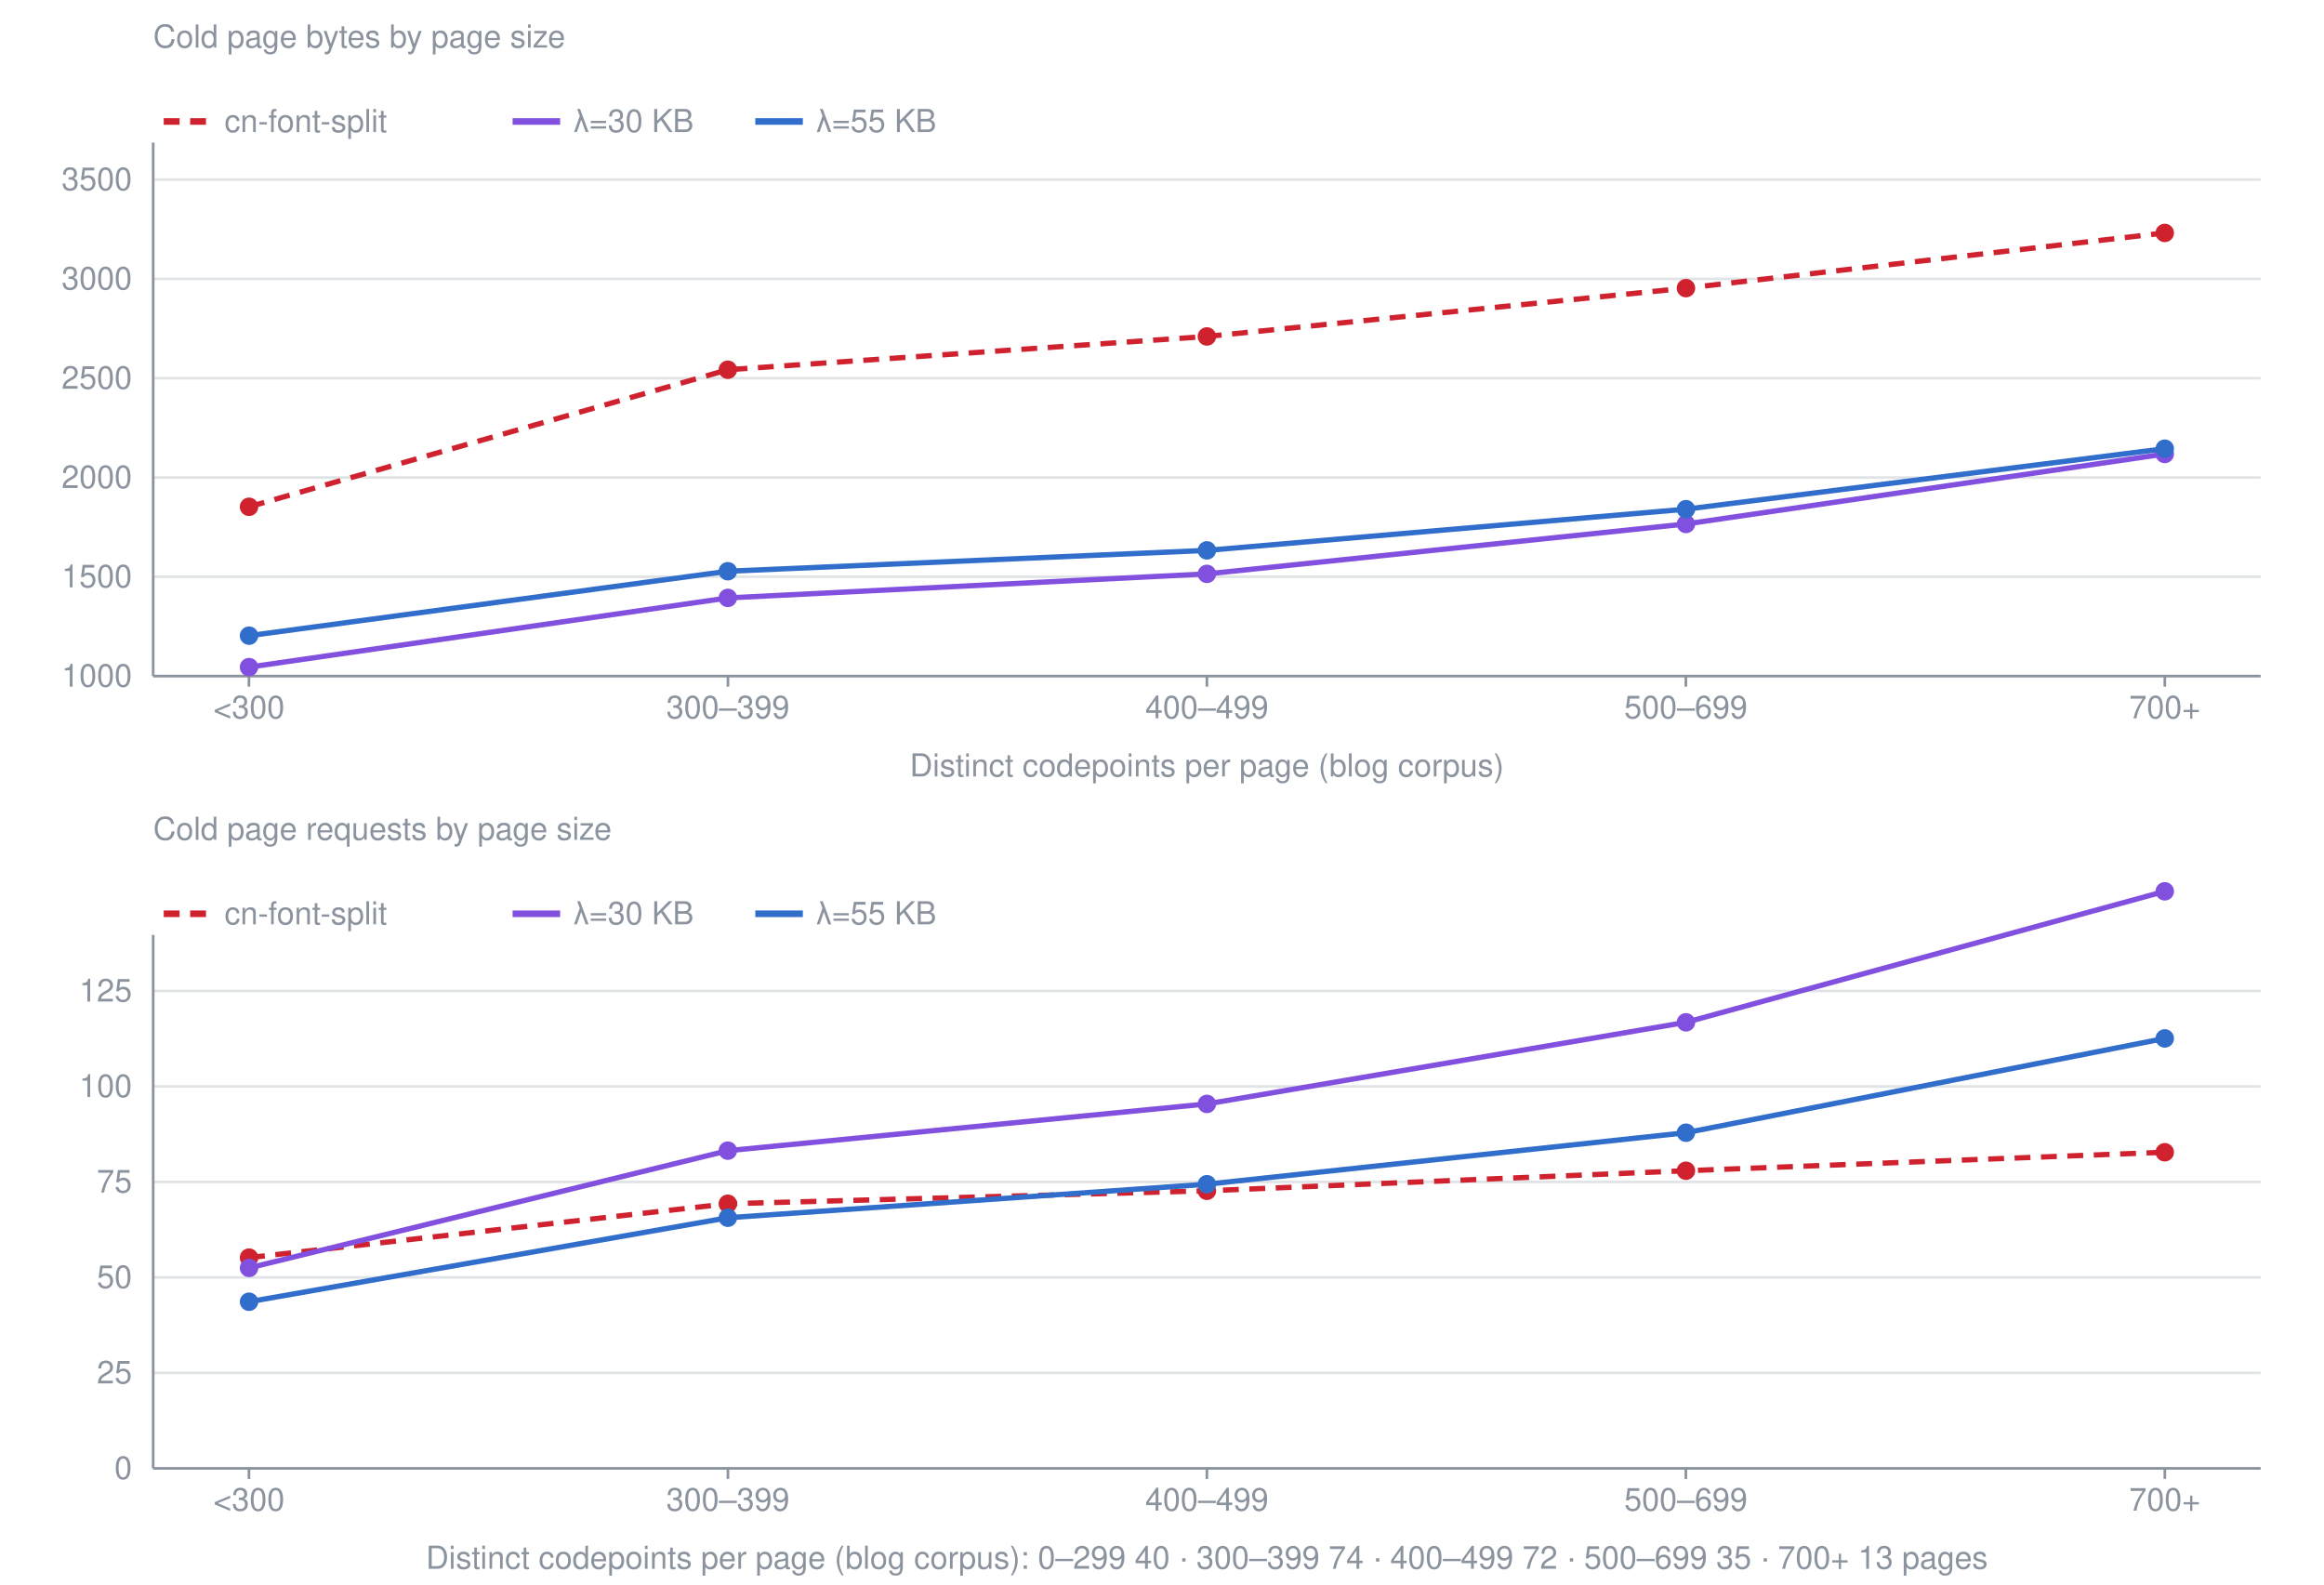
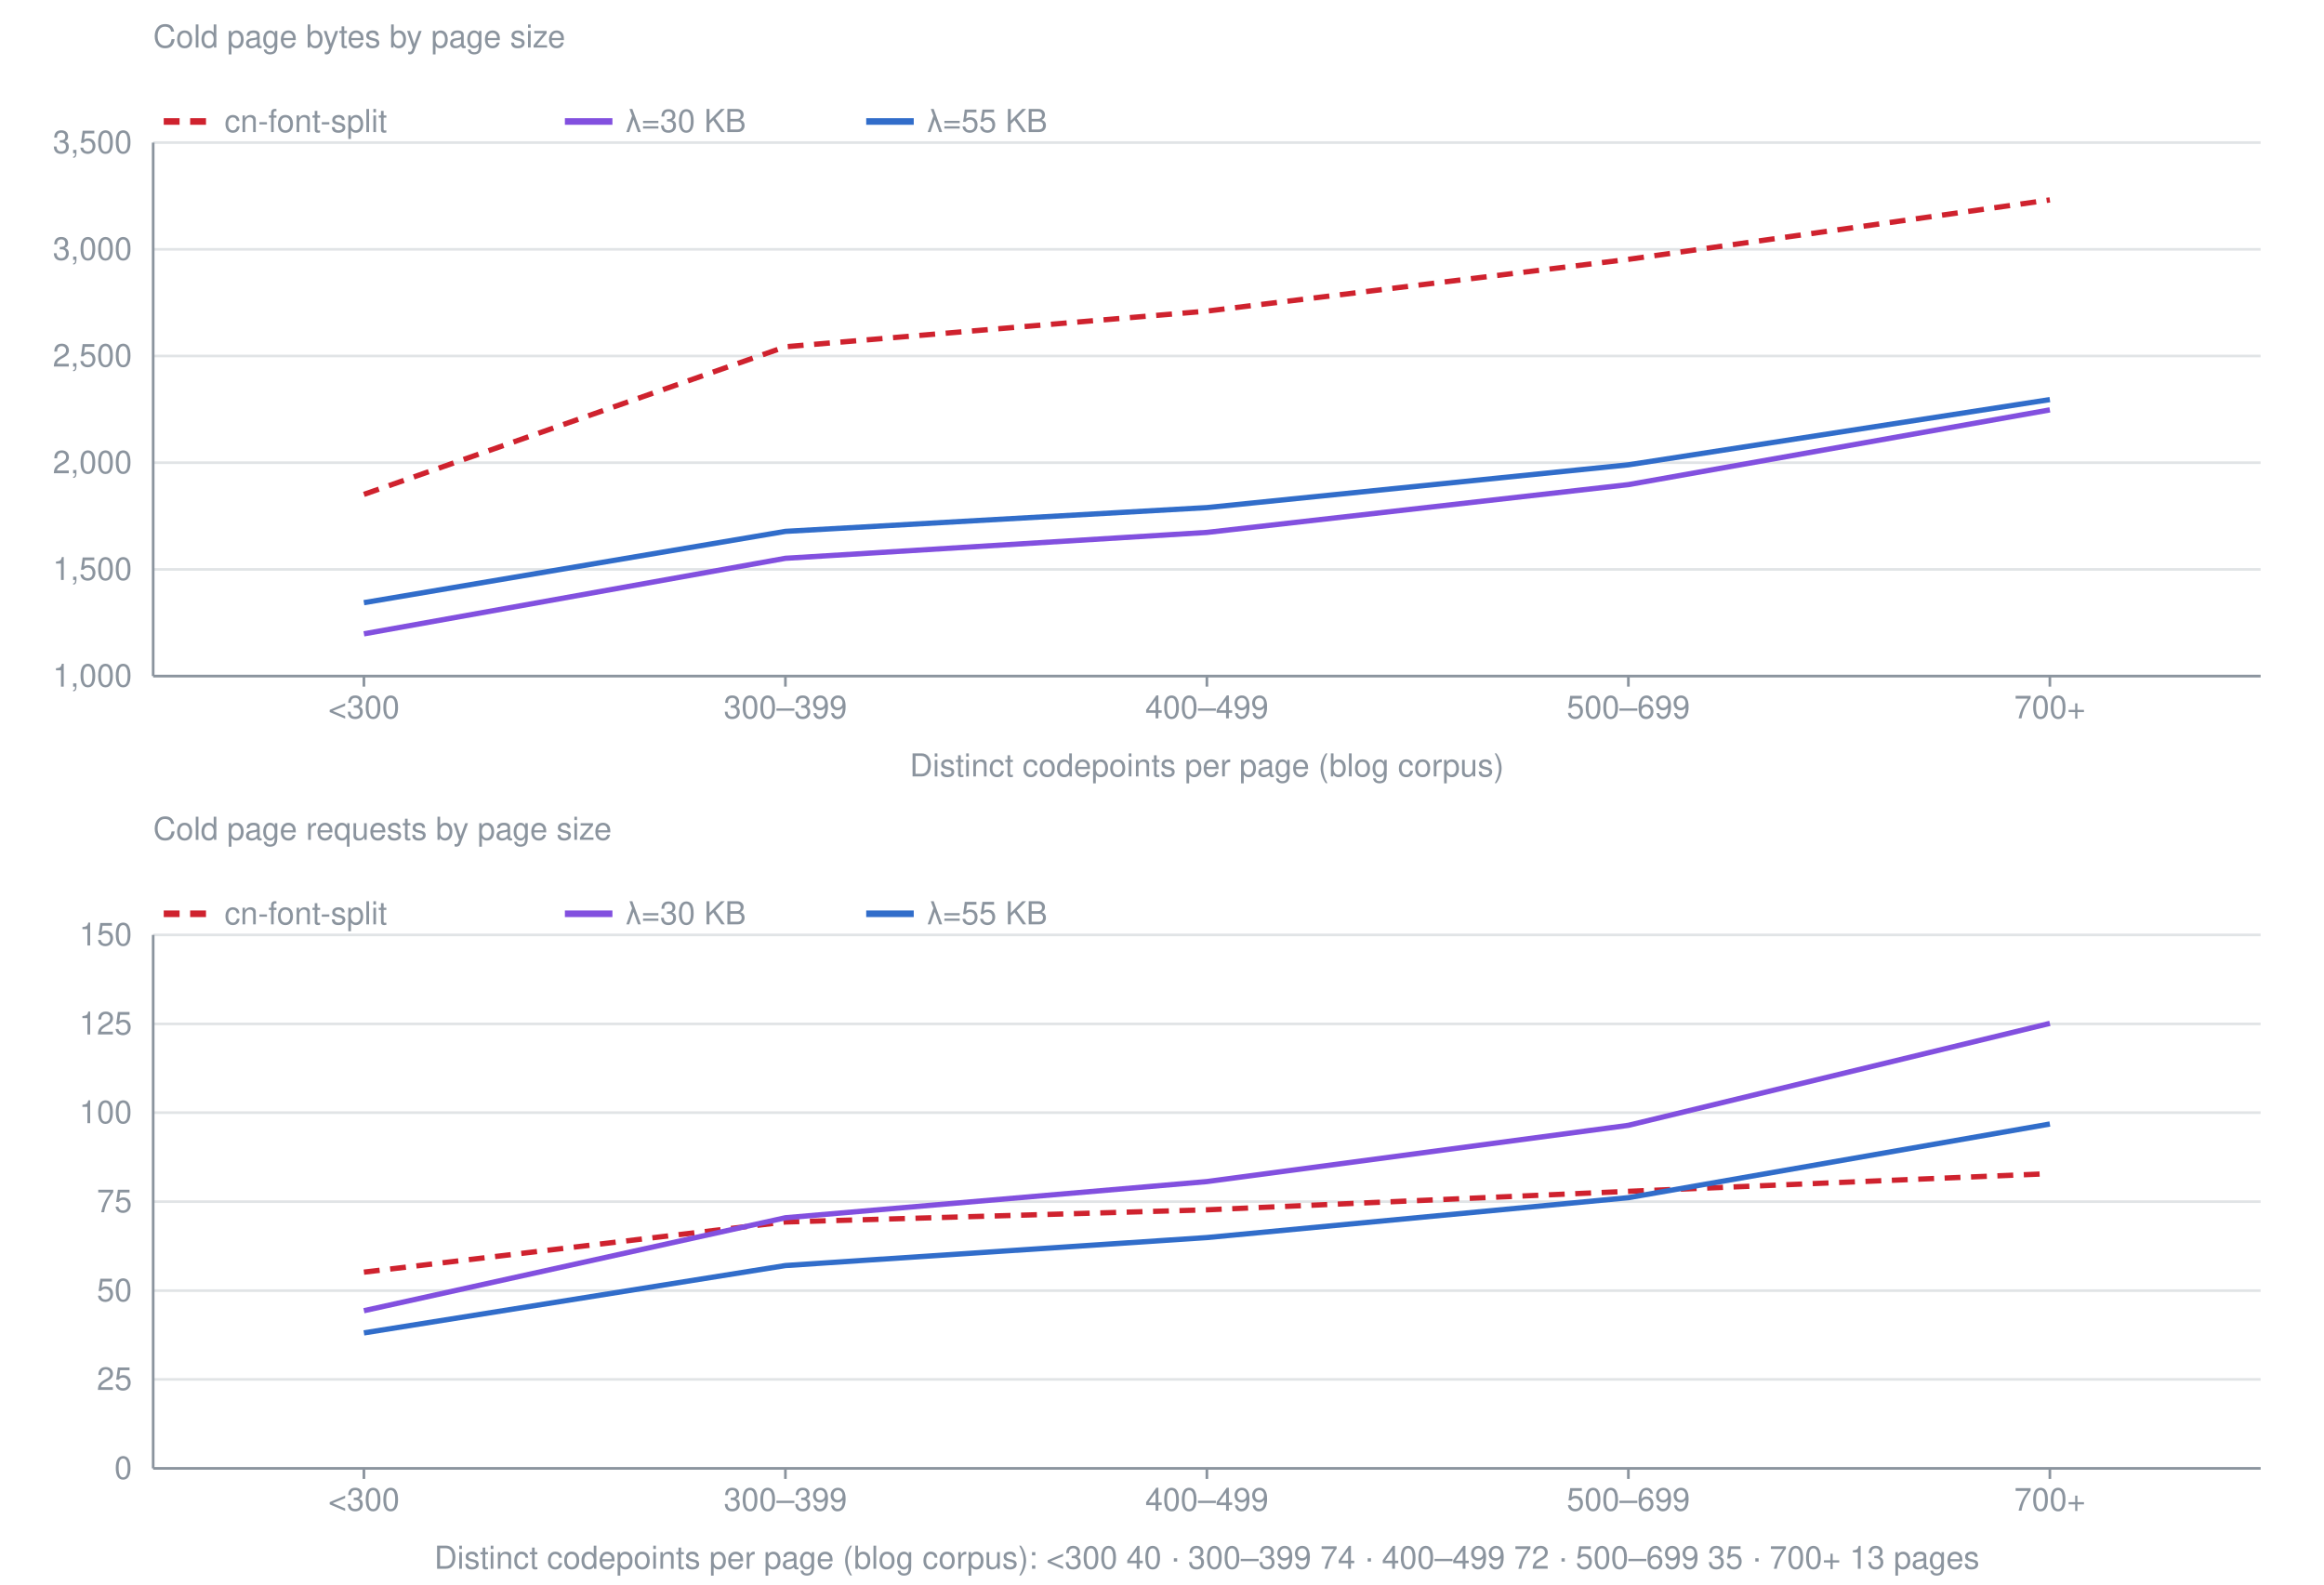
<svg xmlns="http://www.w3.org/2000/svg" viewBox="0 0 880 600" width="880" height="600" font-family="ui-sans-serif,system-ui,-apple-system,Segoe UI,Helvetica,Arial,sans-serif" font-size="12">
  <g transform="translate(0 0)">
    <text x="58" y="18" fill="#8b949e">Cold page bytes by page size</text>
    <line x1="58" x2="856" y1="256" y2="256" stroke="#8b949e" stroke-opacity="0.25" />
-     <text x="50" y="260" text-anchor="end" fill="#8b949e">1000</text>
-     <line x1="58" x2="856" y1="218.4" y2="218.4" stroke="#8b949e" stroke-opacity="0.25" />
-     <text x="50" y="222.4" text-anchor="end" fill="#8b949e">1500</text>
-     <line x1="58" x2="856" y1="180.8" y2="180.8" stroke="#8b949e" stroke-opacity="0.25" />
-     <text x="50" y="184.8" text-anchor="end" fill="#8b949e">2000</text>
-     <line x1="58" x2="856" y1="143.2" y2="143.2" stroke="#8b949e" stroke-opacity="0.25" />
-     <text x="50" y="147.2" text-anchor="end" fill="#8b949e">2500</text>
-     <line x1="58" x2="856" y1="105.6" y2="105.6" stroke="#8b949e" stroke-opacity="0.25" />
-     <text x="50" y="109.6" text-anchor="end" fill="#8b949e">3000</text>
-     <line x1="58" x2="856" y1="68" y2="68" stroke="#8b949e" stroke-opacity="0.25" />
-     <text x="50" y="72" text-anchor="end" fill="#8b949e">3500</text>
-     <line x1="94.273" x2="94.273" y1="256" y2="260" stroke="#8b949e" />
-     <text x="94.273" y="272" text-anchor="middle" fill="#8b949e">&lt;300</text>
-     <line x1="275.636" x2="275.636" y1="256" y2="260" stroke="#8b949e" />
-     <text x="275.636" y="272" text-anchor="middle" fill="#8b949e">300–399</text>
+     <text x="50" y="260" text-anchor="end" fill="#8b949e">1,000</text>
+     <line x1="58" x2="856" y1="215.6" y2="215.6" stroke="#8b949e" stroke-opacity="0.25" />
+     <text x="50" y="219.6" text-anchor="end" fill="#8b949e">1,500</text>
+     <line x1="58" x2="856" y1="175.2" y2="175.2" stroke="#8b949e" stroke-opacity="0.25" />
+     <text x="50" y="179.2" text-anchor="end" fill="#8b949e">2,000</text>
+     <line x1="58" x2="856" y1="134.8" y2="134.8" stroke="#8b949e" stroke-opacity="0.25" />
+     <text x="50" y="138.8" text-anchor="end" fill="#8b949e">2,500</text>
+     <line x1="58" x2="856" y1="94.4" y2="94.4" stroke="#8b949e" stroke-opacity="0.25" />
+     <text x="50" y="98.4" text-anchor="end" fill="#8b949e">3,000</text>
+     <line x1="58" x2="856" y1="54" y2="54" stroke="#8b949e" stroke-opacity="0.25" />
+     <text x="50" y="58" text-anchor="end" fill="#8b949e">3,500</text>
+     <line x1="137.8" x2="137.8" y1="256" y2="260" stroke="#8b949e" />
+     <text x="137.8" y="272" text-anchor="middle" fill="#8b949e">&lt;300</text>
+     <line x1="297.4" x2="297.4" y1="256" y2="260" stroke="#8b949e" />
+     <text x="297.4" y="272" text-anchor="middle" fill="#8b949e">300–399</text>
    <line x1="457" x2="457" y1="256" y2="260" stroke="#8b949e" />
    <text x="457" y="272" text-anchor="middle" fill="#8b949e">400–499</text>
-     <line x1="638.364" x2="638.364" y1="256" y2="260" stroke="#8b949e" />
-     <text x="638.364" y="272" text-anchor="middle" fill="#8b949e">500–699</text>
-     <line x1="819.727" x2="819.727" y1="256" y2="260" stroke="#8b949e" />
-     <text x="819.727" y="272" text-anchor="middle" fill="#8b949e">700+</text>
+     <line x1="616.6" x2="616.6" y1="256" y2="260" stroke="#8b949e" />
+     <text x="616.6" y="272" text-anchor="middle" fill="#8b949e">500–699</text>
+     <line x1="776.2" x2="776.2" y1="256" y2="260" stroke="#8b949e" />
+     <text x="776.2" y="272" text-anchor="middle" fill="#8b949e">700+</text>
    <line x1="58" x2="856" y1="256" y2="256" stroke="#8b949e" />
    <line x1="58" x2="58" y1="54" y2="256" stroke="#8b949e" />
-     <path d="M94.3 191.9 L275.6 140.0 L457.0 127.4 L638.4 109.1 L819.7 88.2" fill="none" stroke="#cf222e" stroke-width="2" stroke-dasharray="6 4" stroke-linejoin="round" />
-     <circle cx="94.3" cy="191.9" r="3.5" fill="#cf222e" />
-     <circle cx="275.6" cy="140.0" r="3.5" fill="#cf222e" />
-     <circle cx="457.0" cy="127.4" r="3.5" fill="#cf222e" />
-     <circle cx="638.4" cy="109.1" r="3.5" fill="#cf222e" />
-     <circle cx="819.7" cy="88.2" r="3.5" fill="#cf222e" />
-     <path d="M94.3 252.6 L275.6 226.4 L457.0 217.3 L638.4 198.4 L819.7 171.9" fill="none" stroke="#8250df" stroke-width="2" stroke-linejoin="round" />
-     <circle cx="94.3" cy="252.6" r="3.5" fill="#8250df" />
-     <circle cx="275.6" cy="226.4" r="3.5" fill="#8250df" />
-     <circle cx="457.0" cy="217.3" r="3.5" fill="#8250df" />
-     <circle cx="638.4" cy="198.4" r="3.5" fill="#8250df" />
-     <circle cx="819.7" cy="171.9" r="3.5" fill="#8250df" />
-     <path d="M94.3 240.7 L275.6 216.3 L457.0 208.4 L638.4 192.8 L819.7 169.9" fill="none" stroke="#316dca" stroke-width="2" stroke-linejoin="round" />
-     <circle cx="94.3" cy="240.7" r="3.5" fill="#316dca" />
-     <circle cx="275.6" cy="216.3" r="3.5" fill="#316dca" />
-     <circle cx="457.0" cy="208.4" r="3.5" fill="#316dca" />
-     <circle cx="638.4" cy="192.8" r="3.5" fill="#316dca" />
-     <circle cx="819.7" cy="169.9" r="3.5" fill="#316dca" />
+     <path d="M137.8 187.2 L297.4 131.3 L457 117.8 L616.6 98.2 L776.2 75.7" fill="none" stroke="#cf222e" stroke-width="2" stroke-dasharray="6 4" stroke-linejoin="round" />
+     <path d="M137.8 240 L297.4 211.4 L457 201.6 L616.6 183.5 L776.2 155.2" fill="none" stroke="#8250df" stroke-width="2" stroke-linejoin="round" />
+     <path d="M137.8 228.2 L297.4 201.2 L457 192.2 L616.6 176 L776.2 151.3" fill="none" stroke="#316dca" stroke-width="2" stroke-linejoin="round" />
    <line x1="62" x2="80" y1="46" y2="46" stroke="#cf222e" stroke-width="2.5" stroke-dasharray="6 4" />
    <text x="85" y="50" fill="#8b949e">cn-font-split</text>
-     <line x1="194.1" x2="212.1" y1="46" y2="46" stroke="#8250df" stroke-width="2.5" />
-     <text x="217.1" y="50" fill="#8b949e">λ=30 KB</text>
-     <line x1="286" x2="304" y1="46" y2="46" stroke="#316dca" stroke-width="2.5" />
-     <text x="309" y="50" fill="#8b949e">λ=55 KB</text>
+     <line x1="213.9" x2="231.9" y1="46" y2="46" stroke="#8250df" stroke-width="2.5" />
+     <text x="236.9" y="50" fill="#8b949e">λ=30 KB</text>
+     <line x1="328" x2="346" y1="46" y2="46" stroke="#316dca" stroke-width="2.5" />
+     <text x="351" y="50" fill="#8b949e">λ=55 KB</text>
    <text x="457" y="294" text-anchor="middle" fill="#8b949e">Distinct codepoints per page (blog corpus)</text>
  </g>
  <g transform="translate(0 300)">
    <text x="58" y="18" fill="#8b949e">Cold page requests by page size</text>
    <line x1="58" x2="856" y1="256" y2="256" stroke="#8b949e" stroke-opacity="0.25" />
    <text x="50" y="260" text-anchor="end" fill="#8b949e">0</text>
-     <line x1="58" x2="856" y1="219.846" y2="219.846" stroke="#8b949e" stroke-opacity="0.25" />
-     <text x="50" y="223.846" text-anchor="end" fill="#8b949e">25</text>
-     <line x1="58" x2="856" y1="183.692" y2="183.692" stroke="#8b949e" stroke-opacity="0.25" />
-     <text x="50" y="187.692" text-anchor="end" fill="#8b949e">50</text>
-     <line x1="58" x2="856" y1="147.538" y2="147.538" stroke="#8b949e" stroke-opacity="0.25" />
-     <text x="50" y="151.538" text-anchor="end" fill="#8b949e">75</text>
-     <line x1="58" x2="856" y1="111.385" y2="111.385" stroke="#8b949e" stroke-opacity="0.25" />
-     <text x="50" y="115.385" text-anchor="end" fill="#8b949e">100</text>
-     <line x1="58" x2="856" y1="75.231" y2="75.231" stroke="#8b949e" stroke-opacity="0.25" />
-     <text x="50" y="79.231" text-anchor="end" fill="#8b949e">125</text>
-     <line x1="94.273" x2="94.273" y1="256" y2="260" stroke="#8b949e" />
-     <text x="94.273" y="272" text-anchor="middle" fill="#8b949e">&lt;300</text>
-     <line x1="275.636" x2="275.636" y1="256" y2="260" stroke="#8b949e" />
-     <text x="275.636" y="272" text-anchor="middle" fill="#8b949e">300–399</text>
+     <line x1="58" x2="856" y1="222.3" y2="222.3" stroke="#8b949e" stroke-opacity="0.25" />
+     <text x="50" y="226.3" text-anchor="end" fill="#8b949e">25</text>
+     <line x1="58" x2="856" y1="188.7" y2="188.7" stroke="#8b949e" stroke-opacity="0.25" />
+     <text x="50" y="192.7" text-anchor="end" fill="#8b949e">50</text>
+     <line x1="58" x2="856" y1="155" y2="155" stroke="#8b949e" stroke-opacity="0.25" />
+     <text x="50" y="159" text-anchor="end" fill="#8b949e">75</text>
+     <line x1="58" x2="856" y1="121.3" y2="121.3" stroke="#8b949e" stroke-opacity="0.25" />
+     <text x="50" y="125.3" text-anchor="end" fill="#8b949e">100</text>
+     <line x1="58" x2="856" y1="87.7" y2="87.7" stroke="#8b949e" stroke-opacity="0.25" />
+     <text x="50" y="91.7" text-anchor="end" fill="#8b949e">125</text>
+     <line x1="58" x2="856" y1="54" y2="54" stroke="#8b949e" stroke-opacity="0.25" />
+     <text x="50" y="58" text-anchor="end" fill="#8b949e">150</text>
+     <line x1="137.8" x2="137.8" y1="256" y2="260" stroke="#8b949e" />
+     <text x="137.8" y="272" text-anchor="middle" fill="#8b949e">&lt;300</text>
+     <line x1="297.4" x2="297.4" y1="256" y2="260" stroke="#8b949e" />
+     <text x="297.4" y="272" text-anchor="middle" fill="#8b949e">300–399</text>
    <line x1="457" x2="457" y1="256" y2="260" stroke="#8b949e" />
    <text x="457" y="272" text-anchor="middle" fill="#8b949e">400–499</text>
-     <line x1="638.364" x2="638.364" y1="256" y2="260" stroke="#8b949e" />
-     <text x="638.364" y="272" text-anchor="middle" fill="#8b949e">500–699</text>
-     <line x1="819.727" x2="819.727" y1="256" y2="260" stroke="#8b949e" />
-     <text x="819.727" y="272" text-anchor="middle" fill="#8b949e">700+</text>
+     <line x1="616.6" x2="616.6" y1="256" y2="260" stroke="#8b949e" />
+     <text x="616.6" y="272" text-anchor="middle" fill="#8b949e">500–699</text>
+     <line x1="776.2" x2="776.2" y1="256" y2="260" stroke="#8b949e" />
+     <text x="776.2" y="272" text-anchor="middle" fill="#8b949e">700+</text>
    <line x1="58" x2="856" y1="256" y2="256" stroke="#8b949e" />
    <line x1="58" x2="58" y1="54" y2="256" stroke="#8b949e" />
-     <path d="M94.3 176.2 L275.6 155.8 L457.0 150.9 L638.4 143.3 L819.7 136.3" fill="none" stroke="#cf222e" stroke-width="2" stroke-dasharray="6 4" stroke-linejoin="round" />
-     <circle cx="94.3" cy="176.2" r="3.5" fill="#cf222e" />
-     <circle cx="275.6" cy="155.8" r="3.5" fill="#cf222e" />
-     <circle cx="457.0" cy="150.9" r="3.5" fill="#cf222e" />
-     <circle cx="638.4" cy="143.3" r="3.5" fill="#cf222e" />
-     <circle cx="819.7" cy="136.3" r="3.5" fill="#cf222e" />
-     <path d="M94.3 180.1 L275.6 135.7 L457.0 118.0 L638.4 87.1 L819.7 37.5" fill="none" stroke="#8250df" stroke-width="2" stroke-linejoin="round" />
-     <circle cx="94.3" cy="180.1" r="3.5" fill="#8250df" />
-     <circle cx="275.6" cy="135.7" r="3.5" fill="#8250df" />
-     <circle cx="457.0" cy="118.0" r="3.5" fill="#8250df" />
-     <circle cx="638.4" cy="87.1" r="3.5" fill="#8250df" />
-     <circle cx="819.7" cy="37.5" r="3.5" fill="#8250df" />
-     <path d="M94.3 192.9 L275.6 161.1 L457.0 148.4 L638.4 128.9 L819.7 93.2" fill="none" stroke="#316dca" stroke-width="2" stroke-linejoin="round" />
-     <circle cx="94.3" cy="192.9" r="3.5" fill="#316dca" />
-     <circle cx="275.6" cy="161.1" r="3.5" fill="#316dca" />
-     <circle cx="457.0" cy="148.4" r="3.5" fill="#316dca" />
-     <circle cx="638.4" cy="128.9" r="3.5" fill="#316dca" />
-     <circle cx="819.7" cy="93.2" r="3.5" fill="#316dca" />
+     <path d="M137.8 181.7 L297.4 162.7 L457 158.1 L616.6 151.1 L776.2 144.4" fill="none" stroke="#cf222e" stroke-width="2" stroke-dasharray="6 4" stroke-linejoin="round" />
+     <path d="M137.8 196.3 L297.4 161.1 L457 147.4 L616.6 126.1 L776.2 87.5" fill="none" stroke="#8250df" stroke-width="2" stroke-linejoin="round" />
+     <path d="M137.8 204.7 L297.4 179.2 L457 168.6 L616.6 153.5 L776.2 125.6" fill="none" stroke="#316dca" stroke-width="2" stroke-linejoin="round" />
    <line x1="62" x2="80" y1="46" y2="46" stroke="#cf222e" stroke-width="2.5" stroke-dasharray="6 4" />
    <text x="85" y="50" fill="#8b949e">cn-font-split</text>
-     <line x1="194.1" x2="212.1" y1="46" y2="46" stroke="#8250df" stroke-width="2.5" />
-     <text x="217.1" y="50" fill="#8b949e">λ=30 KB</text>
-     <line x1="286" x2="304" y1="46" y2="46" stroke="#316dca" stroke-width="2.5" />
-     <text x="309" y="50" fill="#8b949e">λ=55 KB</text>
-     <text x="457" y="294" text-anchor="middle" fill="#8b949e">Distinct codepoints per page (blog corpus): 0–299 40 · 300–399 74 · 400–499 72 · 500–699 35 · 700+ 13 pages</text>
+     <line x1="213.9" x2="231.9" y1="46" y2="46" stroke="#8250df" stroke-width="2.5" />
+     <text x="236.9" y="50" fill="#8b949e">λ=30 KB</text>
+     <line x1="328" x2="346" y1="46" y2="46" stroke="#316dca" stroke-width="2.5" />
+     <text x="351" y="50" fill="#8b949e">λ=55 KB</text>
+     <text x="457" y="294" text-anchor="middle" fill="#8b949e">Distinct codepoints per page (blog corpus): &lt;300 40 · 300–399 74 · 400–499 72 · 500–699 35 · 700+ 13 pages</text>
  </g>
</svg>
